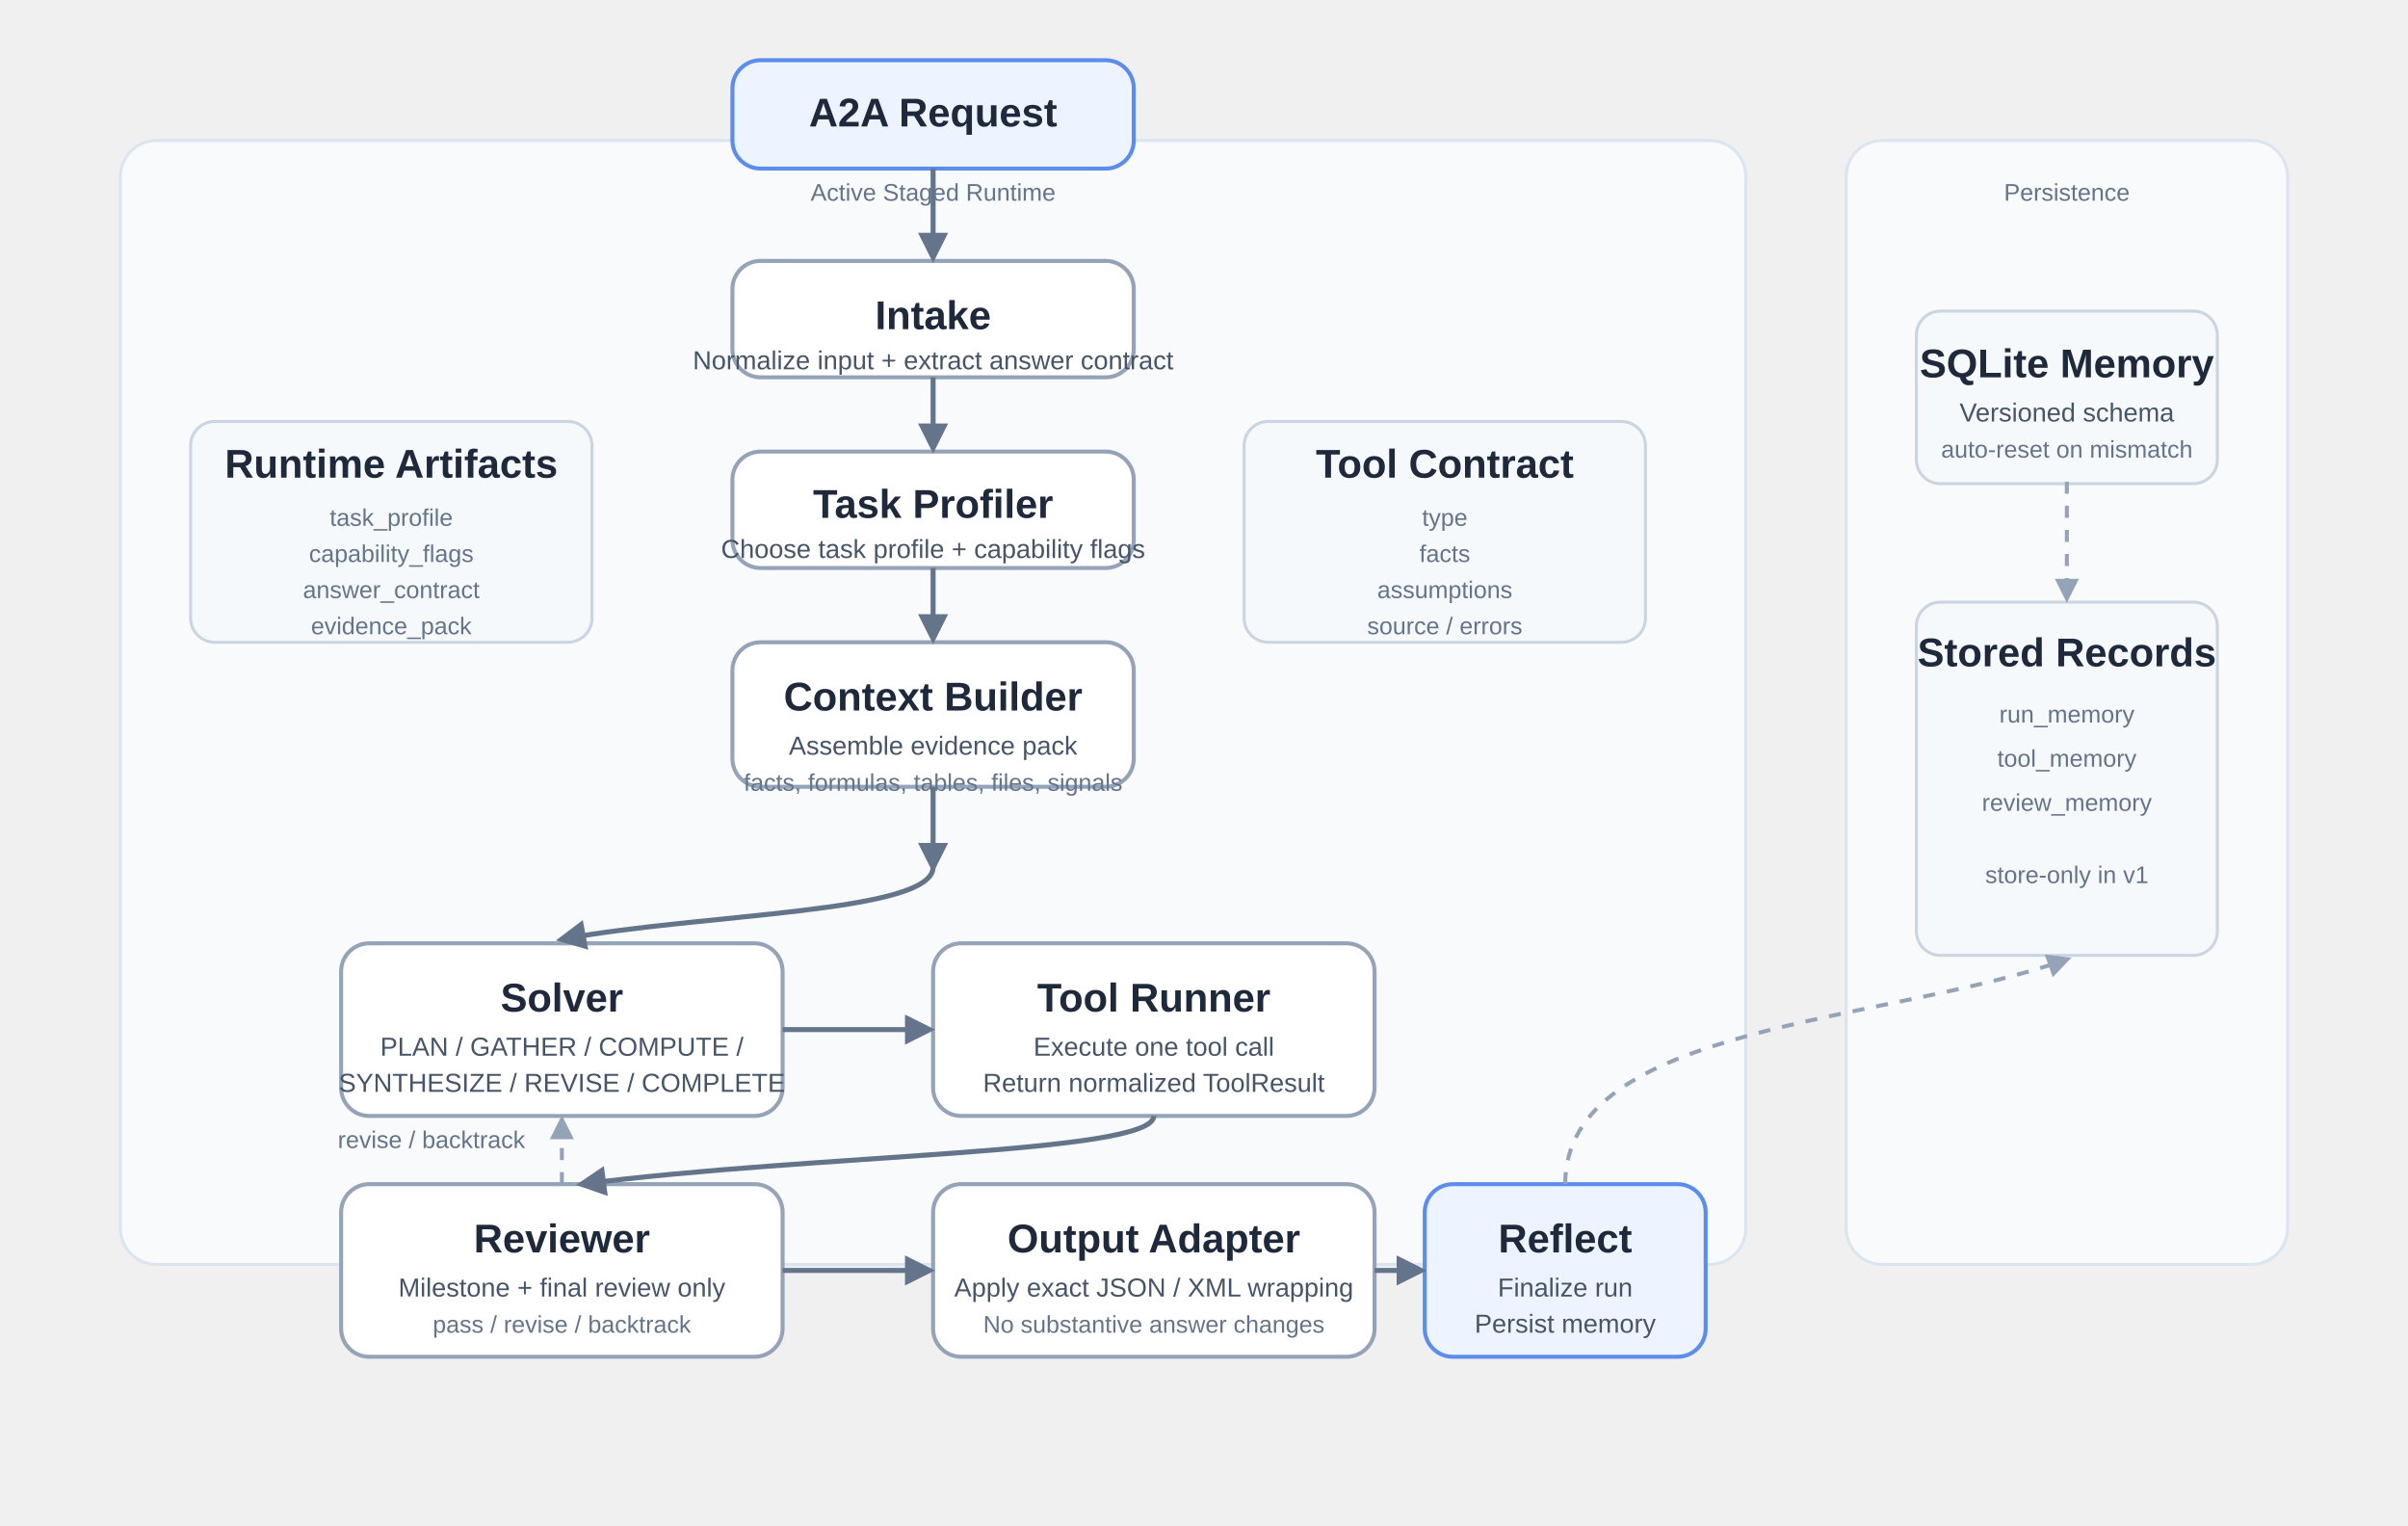
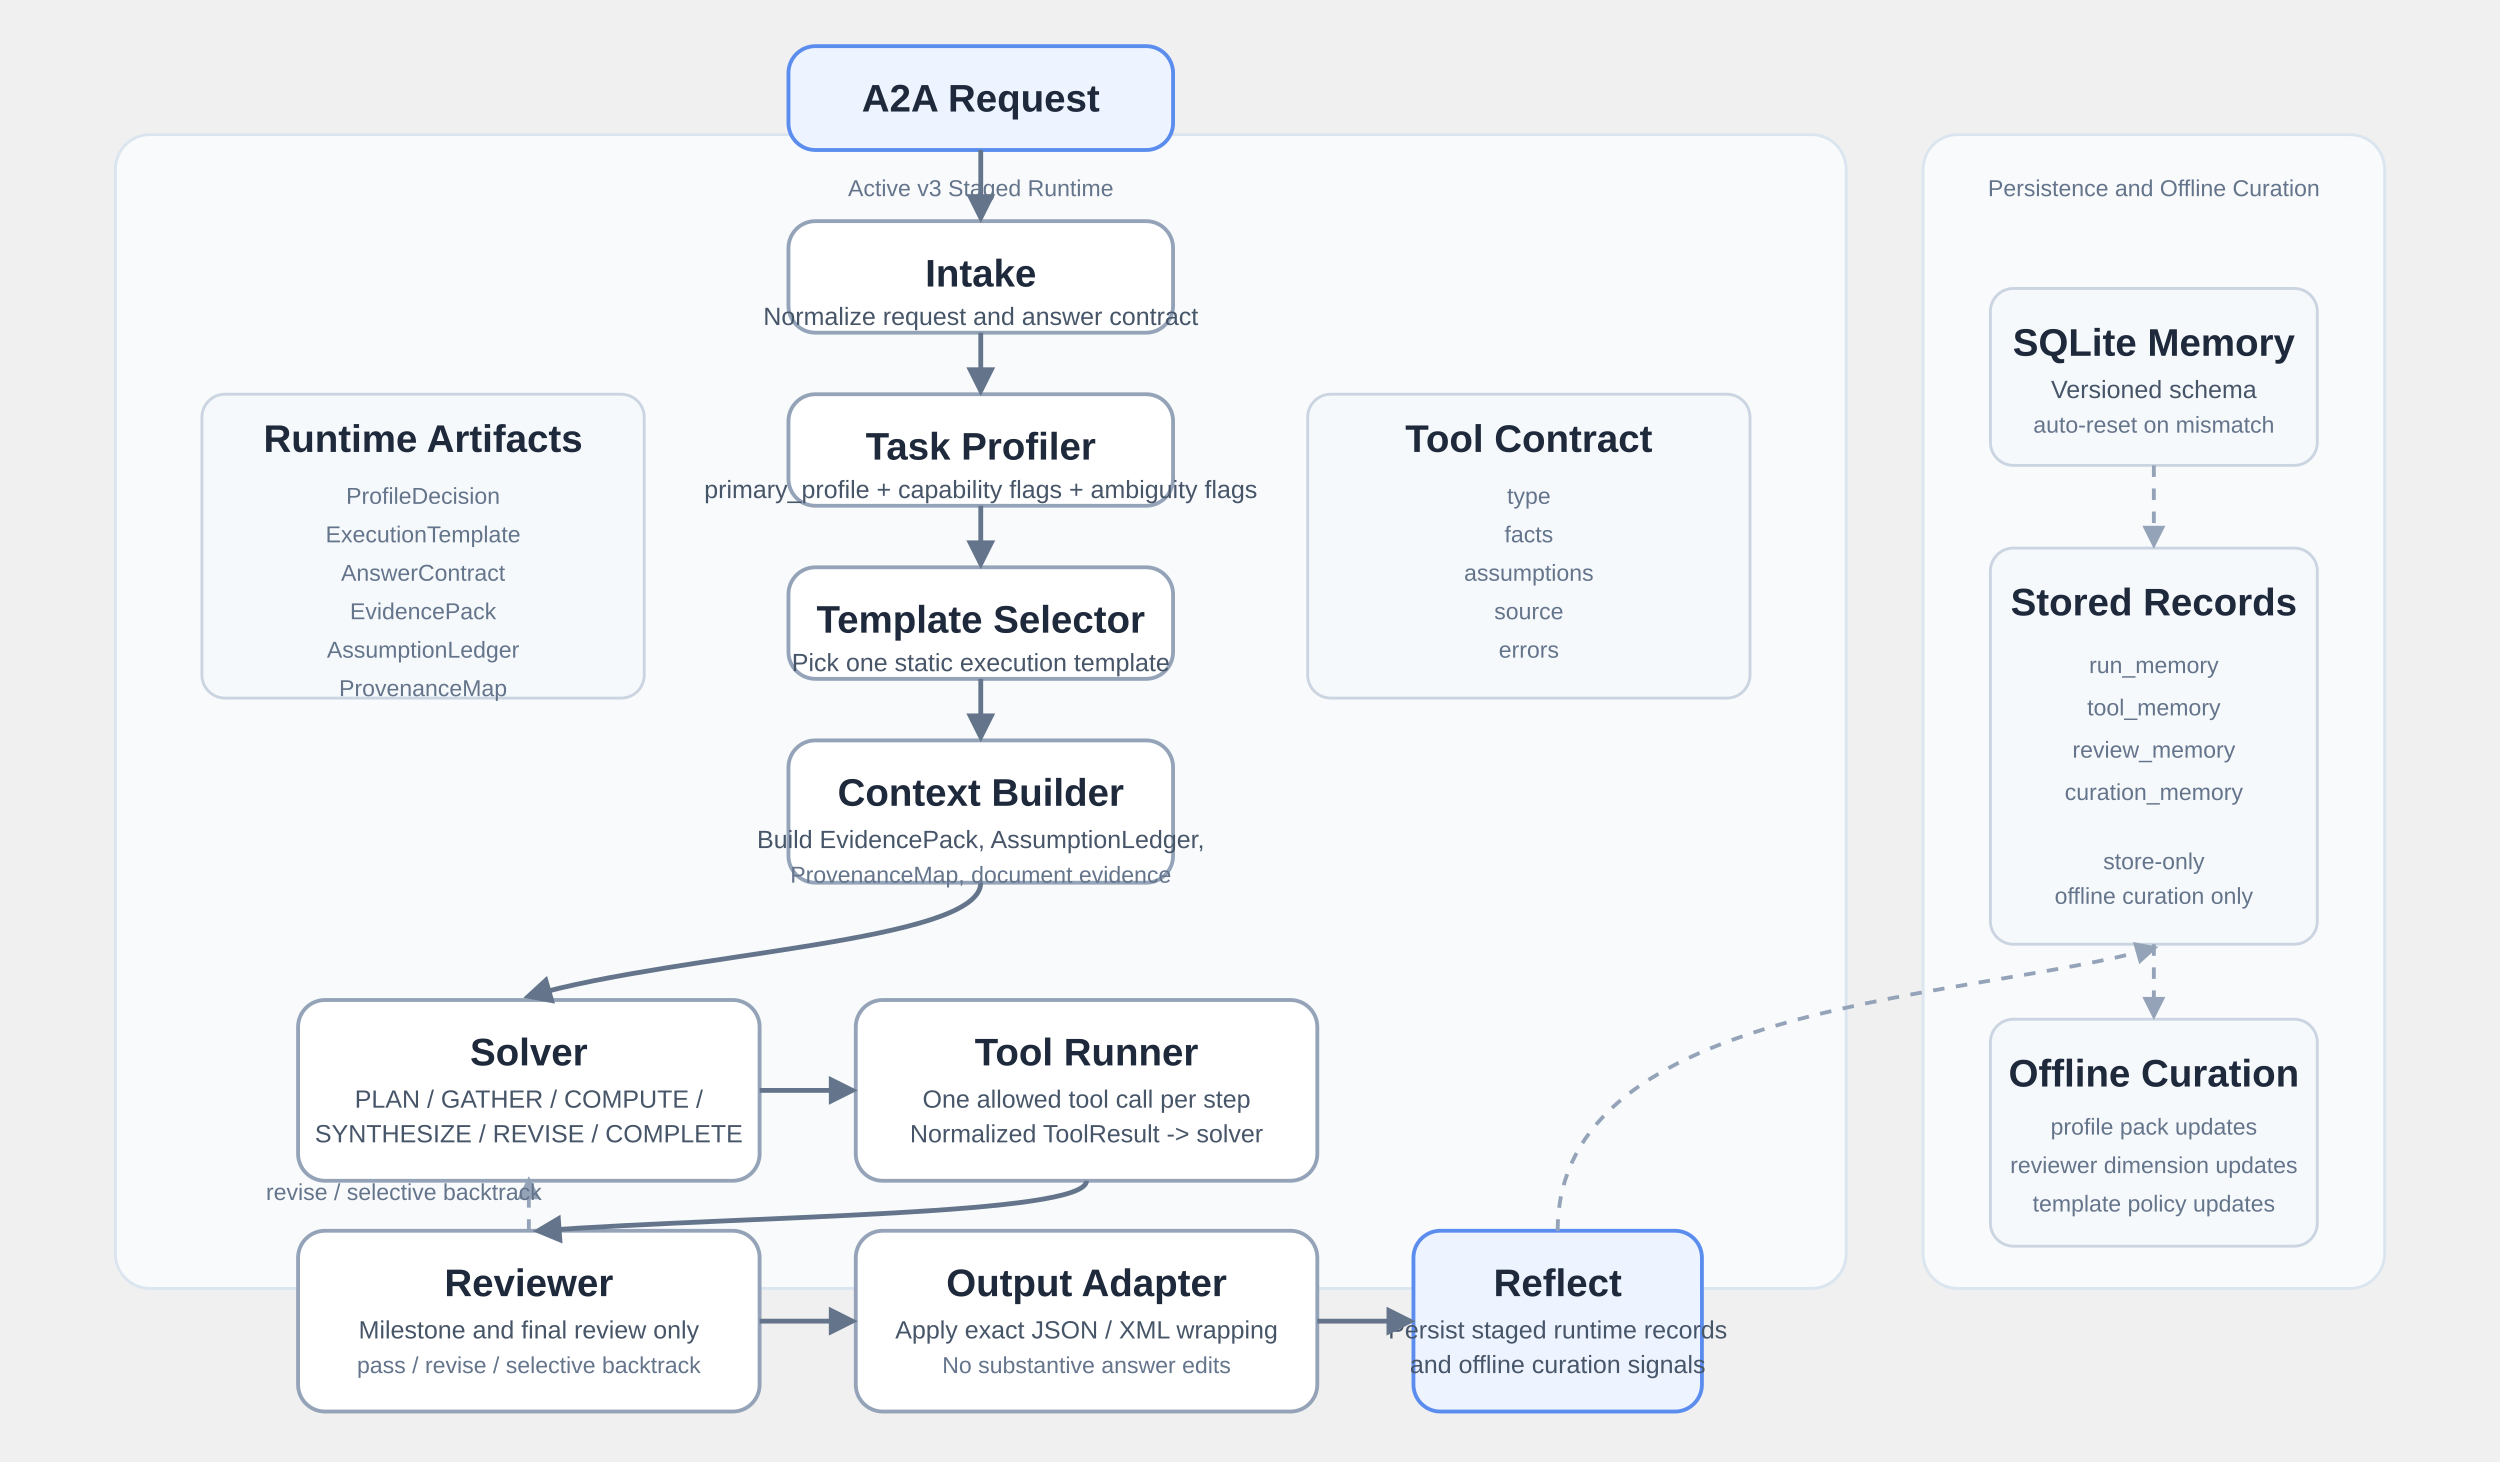
- <svg xmlns="http://www.w3.org/2000/svg" viewBox="0 0 1200 760" width="100%" height="100%">
+ <svg xmlns="http://www.w3.org/2000/svg" viewBox="0 0 1300 760" width="100%" height="100%">
  <style>
    .bg { fill: #f8fafc; stroke: #dbe5ef; stroke-width: 1.5; rx: 18; }
    .box { fill: #ffffff; stroke: #94a3b8; stroke-width: 2; rx: 14; }
    .box-accent { fill: #eef4ff; stroke: #5b8def; stroke-width: 2; rx: 14; }
    .box-side { fill: #f6f9fc; stroke: #cbd5e1; stroke-width: 1.5; rx: 12; }
    .text-title { font-family: 'Segoe UI', Arial, sans-serif; font-size: 20px; font-weight: 700; fill: #1e293b; text-anchor: middle; }
    .text-body { font-family: 'Segoe UI', Arial, sans-serif; font-size: 13px; fill: #475569; text-anchor: middle; }
    .text-small { font-family: 'Segoe UI', Arial, sans-serif; font-size: 12px; fill: #64748b; text-anchor: middle; }
    .line { stroke: #64748b; stroke-width: 2.5; fill: none; }
    .line-soft { stroke: #94a3b8; stroke-width: 2; fill: none; stroke-dasharray: 6 6; }
    .marker { fill: #64748b; }
    .marker-soft { fill: #94a3b8; }
  </style>
  <defs>
    <marker id="arrow" viewBox="0 0 10 10" refX="8" refY="5" markerWidth="6" markerHeight="6" orient="auto-start-reverse">
      <path d="M 0 0 L 10 5 L 0 10 z" class="marker" />
    </marker>
    <marker id="arrow-soft" viewBox="0 0 10 10" refX="8" refY="5" markerWidth="6" markerHeight="6" orient="auto-start-reverse">
      <path d="M 0 0 L 10 5 L 0 10 z" class="marker-soft" />
    </marker>
  </defs>
-   <rect x="60" y="70" width="810" height="560" class="bg" />
-   <text x="465" y="100" class="text-small">Active Staged Runtime</text>
-   <rect x="920" y="70" width="220" height="560" class="bg" />
-   <text x="1030" y="100" class="text-small">Persistence</text>
-   <rect x="365" y="30" width="200" height="54" class="box-accent" />
-   <text x="465" y="63" class="text-title">A2A Request</text>
-   <rect x="365" y="130" width="200" height="58" class="box" />
-   <text x="465" y="164" class="text-title">Intake</text>
-   <text x="465" y="184" class="text-body">Normalize input + extract answer contract</text>
-   <rect x="365" y="225" width="200" height="58" class="box" />
-   <text x="465" y="258" class="text-title">Task Profiler</text>
-   <text x="465" y="278" class="text-body">Choose task profile + capability flags</text>
-   <rect x="365" y="320" width="200" height="72" class="box" />
-   <text x="465" y="354" class="text-title">Context Builder</text>
-   <text x="465" y="376" class="text-body">Assemble evidence pack</text>
-   <text x="465" y="394" class="text-small">facts, formulas, tables, files, signals</text>
-   <rect x="170" y="470" width="220" height="86" class="box" />
-   <text x="280" y="504" class="text-title">Solver</text>
-   <text x="280" y="526" class="text-body">PLAN / GATHER / COMPUTE /</text>
-   <text x="280" y="544" class="text-body">SYNTHESIZE / REVISE / COMPLETE</text>
-   <rect x="465" y="470" width="220" height="86" class="box" />
-   <text x="575" y="504" class="text-title">Tool Runner</text>
-   <text x="575" y="526" class="text-body">Execute one tool call</text>
-   <text x="575" y="544" class="text-body">Return normalized ToolResult</text>
-   <rect x="170" y="590" width="220" height="86" class="box" />
-   <text x="280" y="624" class="text-title">Reviewer</text>
-   <text x="280" y="646" class="text-body">Milestone + final review only</text>
-   <text x="280" y="664" class="text-small">pass / revise / backtrack</text>
-   <rect x="465" y="590" width="220" height="86" class="box" />
-   <text x="575" y="624" class="text-title">Output Adapter</text>
-   <text x="575" y="646" class="text-body">Apply exact JSON / XML wrapping</text>
-   <text x="575" y="664" class="text-small">No substantive answer changes</text>
-   <rect x="710" y="590" width="140" height="86" class="box-accent" />
-   <text x="780" y="624" class="text-title">Reflect</text>
-   <text x="780" y="646" class="text-body">Finalize run</text>
-   <text x="780" y="664" class="text-body">Persist memory</text>
-   <rect x="95" y="210" width="200" height="110" class="box-side" />
-   <text x="195" y="238" class="text-title">Runtime Artifacts</text>
-   <text x="195" y="262" class="text-small">task_profile</text>
-   <text x="195" y="280" class="text-small">capability_flags</text>
-   <text x="195" y="298" class="text-small">answer_contract</text>
-   <text x="195" y="316" class="text-small">evidence_pack</text>
-   <rect x="620" y="210" width="200" height="110" class="box-side" />
-   <text x="720" y="238" class="text-title">Tool Contract</text>
-   <text x="720" y="262" class="text-small">type</text>
-   <text x="720" y="280" class="text-small">facts</text>
-   <text x="720" y="298" class="text-small">assumptions</text>
-   <text x="720" y="316" class="text-small">source / errors</text>
-   <rect x="955" y="155" width="150" height="86" class="box-side" />
-   <text x="1030" y="188" class="text-title">SQLite Memory</text>
-   <text x="1030" y="210" class="text-body">Versioned schema</text>
-   <text x="1030" y="228" class="text-small">auto-reset on mismatch</text>
-   <rect x="955" y="300" width="150" height="176" class="box-side" />
-   <text x="1030" y="332" class="text-title">Stored Records</text>
-   <text x="1030" y="360" class="text-small">run_memory</text>
-   <text x="1030" y="382" class="text-small">tool_memory</text>
-   <text x="1030" y="404" class="text-small">review_memory</text>
-   <text x="1030" y="440" class="text-small">store-only in v1</text>
-   <line x1="465" y1="84" x2="465" y2="128" class="line" marker-end="url(#arrow)" />
-   <line x1="465" y1="188" x2="465" y2="223" class="line" marker-end="url(#arrow)" />
-   <line x1="465" y1="283" x2="465" y2="318" class="line" marker-end="url(#arrow)" />
-   <line x1="465" y1="392" x2="465" y2="432" class="line" marker-end="url(#arrow)" />
-   <path d="M 465 432 C 465 455 350 455 280 468" class="line" marker-end="url(#arrow)" />
-   <path d="M 390 513 C 425 513 430 513 463 513" class="line" marker-end="url(#arrow)" />
-   <path d="M 575 556 C 575 575 405 575 290 590" class="line" marker-end="url(#arrow)" />
-   <path d="M 390 633 C 425 633 430 633 463 633" class="line" marker-end="url(#arrow)" />
-   <line x1="685" y1="633" x2="708" y2="633" class="line" marker-end="url(#arrow)" />
-   <path d="M 280 590 C 280 570 280 560 280 558" class="line-soft" marker-end="url(#arrow-soft)" />
-   <text x="215" y="572" class="text-small">revise / backtrack</text>
-   <path d="M 780 590 C 780 510 940 510 1030 478" class="line-soft" marker-end="url(#arrow-soft)" />
-   <path d="M 1030 240 C 1030 265 1030 275 1030 298" class="line-soft" marker-end="url(#arrow-soft)" />
+   <rect x="60" y="70" width="900" height="600" class="bg" />
+   <text x="510" y="102" class="text-small">Active v3 Staged Runtime</text>
+   <rect x="1000" y="70" width="240" height="600" class="bg" />
+   <text x="1120" y="102" class="text-small">Persistence and Offline Curation</text>
+   <rect x="410" y="24" width="200" height="54" class="box-accent" />
+   <text x="510" y="58" class="text-title">A2A Request</text>
+   <rect x="410" y="115" width="200" height="58" class="box" />
+   <text x="510" y="149" class="text-title">Intake</text>
+   <text x="510" y="169" class="text-body">Normalize request and answer contract</text>
+   <rect x="410" y="205" width="200" height="58" class="box" />
+   <text x="510" y="239" class="text-title">Task Profiler</text>
+   <text x="510" y="259" class="text-body">primary_profile + capability flags + ambiguity flags</text>
+   <rect x="410" y="295" width="200" height="58" class="box" />
+   <text x="510" y="329" class="text-title">Template Selector</text>
+   <text x="510" y="349" class="text-body">Pick one static execution template</text>
+   <rect x="410" y="385" width="200" height="74" class="box" />
+   <text x="510" y="419" class="text-title">Context Builder</text>
+   <text x="510" y="441" class="text-body">Build EvidencePack, AssumptionLedger,</text>
+   <text x="510" y="459" class="text-small">ProvenanceMap, document evidence</text>
+   <rect x="155" y="520" width="240" height="94" class="box" />
+   <text x="275" y="554" class="text-title">Solver</text>
+   <text x="275" y="576" class="text-body">PLAN / GATHER / COMPUTE /</text>
+   <text x="275" y="594" class="text-body">SYNTHESIZE / REVISE / COMPLETE</text>
+   <rect x="445" y="520" width="240" height="94" class="box" />
+   <text x="565" y="554" class="text-title">Tool Runner</text>
+   <text x="565" y="576" class="text-body">One allowed tool call per step</text>
+   <text x="565" y="594" class="text-body">Normalized ToolResult -&gt; solver</text>
+   <rect x="155" y="640" width="240" height="94" class="box" />
+   <text x="275" y="674" class="text-title">Reviewer</text>
+   <text x="275" y="696" class="text-body">Milestone and final review only</text>
+   <text x="275" y="714" class="text-small">pass / revise / selective backtrack</text>
+   <rect x="445" y="640" width="240" height="94" class="box" />
+   <text x="565" y="674" class="text-title">Output Adapter</text>
+   <text x="565" y="696" class="text-body">Apply exact JSON / XML wrapping</text>
+   <text x="565" y="714" class="text-small">No substantive answer edits</text>
+   <rect x="735" y="640" width="150" height="94" class="box-accent" />
+   <text x="810" y="674" class="text-title">Reflect</text>
+   <text x="810" y="696" class="text-body">Persist staged runtime records</text>
+   <text x="810" y="714" class="text-body">and offline curation signals</text>
+   <rect x="105" y="205" width="230" height="158" class="box-side" />
+   <text x="220" y="235" class="text-title">Runtime Artifacts</text>
+   <text x="220" y="262" class="text-small">ProfileDecision</text>
+   <text x="220" y="282" class="text-small">ExecutionTemplate</text>
+   <text x="220" y="302" class="text-small">AnswerContract</text>
+   <text x="220" y="322" class="text-small">EvidencePack</text>
+   <text x="220" y="342" class="text-small">AssumptionLedger</text>
+   <text x="220" y="362" class="text-small">ProvenanceMap</text>
+   <rect x="680" y="205" width="230" height="158" class="box-side" />
+   <text x="795" y="235" class="text-title">Tool Contract</text>
+   <text x="795" y="262" class="text-small">type</text>
+   <text x="795" y="282" class="text-small">facts</text>
+   <text x="795" y="302" class="text-small">assumptions</text>
+   <text x="795" y="322" class="text-small">source</text>
+   <text x="795" y="342" class="text-small">errors</text>
+   <rect x="1035" y="150" width="170" height="92" class="box-side" />
+   <text x="1120" y="185" class="text-title">SQLite Memory</text>
+   <text x="1120" y="207" class="text-body">Versioned schema</text>
+   <text x="1120" y="225" class="text-small">auto-reset on mismatch</text>
+   <rect x="1035" y="285" width="170" height="206" class="box-side" />
+   <text x="1120" y="320" class="text-title">Stored Records</text>
+   <text x="1120" y="350" class="text-small">run_memory</text>
+   <text x="1120" y="372" class="text-small">tool_memory</text>
+   <text x="1120" y="394" class="text-small">review_memory</text>
+   <text x="1120" y="416" class="text-small">curation_memory</text>
+   <text x="1120" y="452" class="text-small">store-only</text>
+   <text x="1120" y="470" class="text-small">offline curation only</text>
+   <rect x="1035" y="530" width="170" height="118" class="box-side" />
+   <text x="1120" y="565" class="text-title">Offline Curation</text>
+   <text x="1120" y="590" class="text-small">profile pack updates</text>
+   <text x="1120" y="610" class="text-small">reviewer dimension updates</text>
+   <text x="1120" y="630" class="text-small">template policy updates</text>
+   <line x1="510" y1="78" x2="510" y2="113" class="line" marker-end="url(#arrow)" />
+   <line x1="510" y1="173" x2="510" y2="203" class="line" marker-end="url(#arrow)" />
+   <line x1="510" y1="263" x2="510" y2="293" class="line" marker-end="url(#arrow)" />
+   <line x1="510" y1="353" x2="510" y2="383" class="line" marker-end="url(#arrow)" />
+   <path d="M 510 459 C 510 490 355 495 275 518" class="line" marker-end="url(#arrow)" />
+   <path d="M 395 567 C 420 567 425 567 443 567" class="line" marker-end="url(#arrow)" />
+   <path d="M 565 614 C 565 632 392 632 280 640" class="line" marker-end="url(#arrow)" />
+   <path d="M 395 687 C 420 687 425 687 443 687" class="line" marker-end="url(#arrow)" />
+   <line x1="685" y1="687" x2="733" y2="687" class="line" marker-end="url(#arrow)" />
+   <path d="M 275 640 C 275 620 275 615 275 614" class="line-soft" marker-end="url(#arrow-soft)" />
+   <text x="210" y="624" class="text-small">revise / selective backtrack</text>
+   <path d="M 810 640 C 810 520 1025 520 1120 493" class="line-soft" marker-end="url(#arrow-soft)" />
+   <path d="M 1120 242 C 1120 260 1120 274 1120 283" class="line-soft" marker-end="url(#arrow-soft)" />
+   <path d="M 1120 491 C 1120 506 1120 516 1120 528" class="line-soft" marker-end="url(#arrow-soft)" />
</svg>
